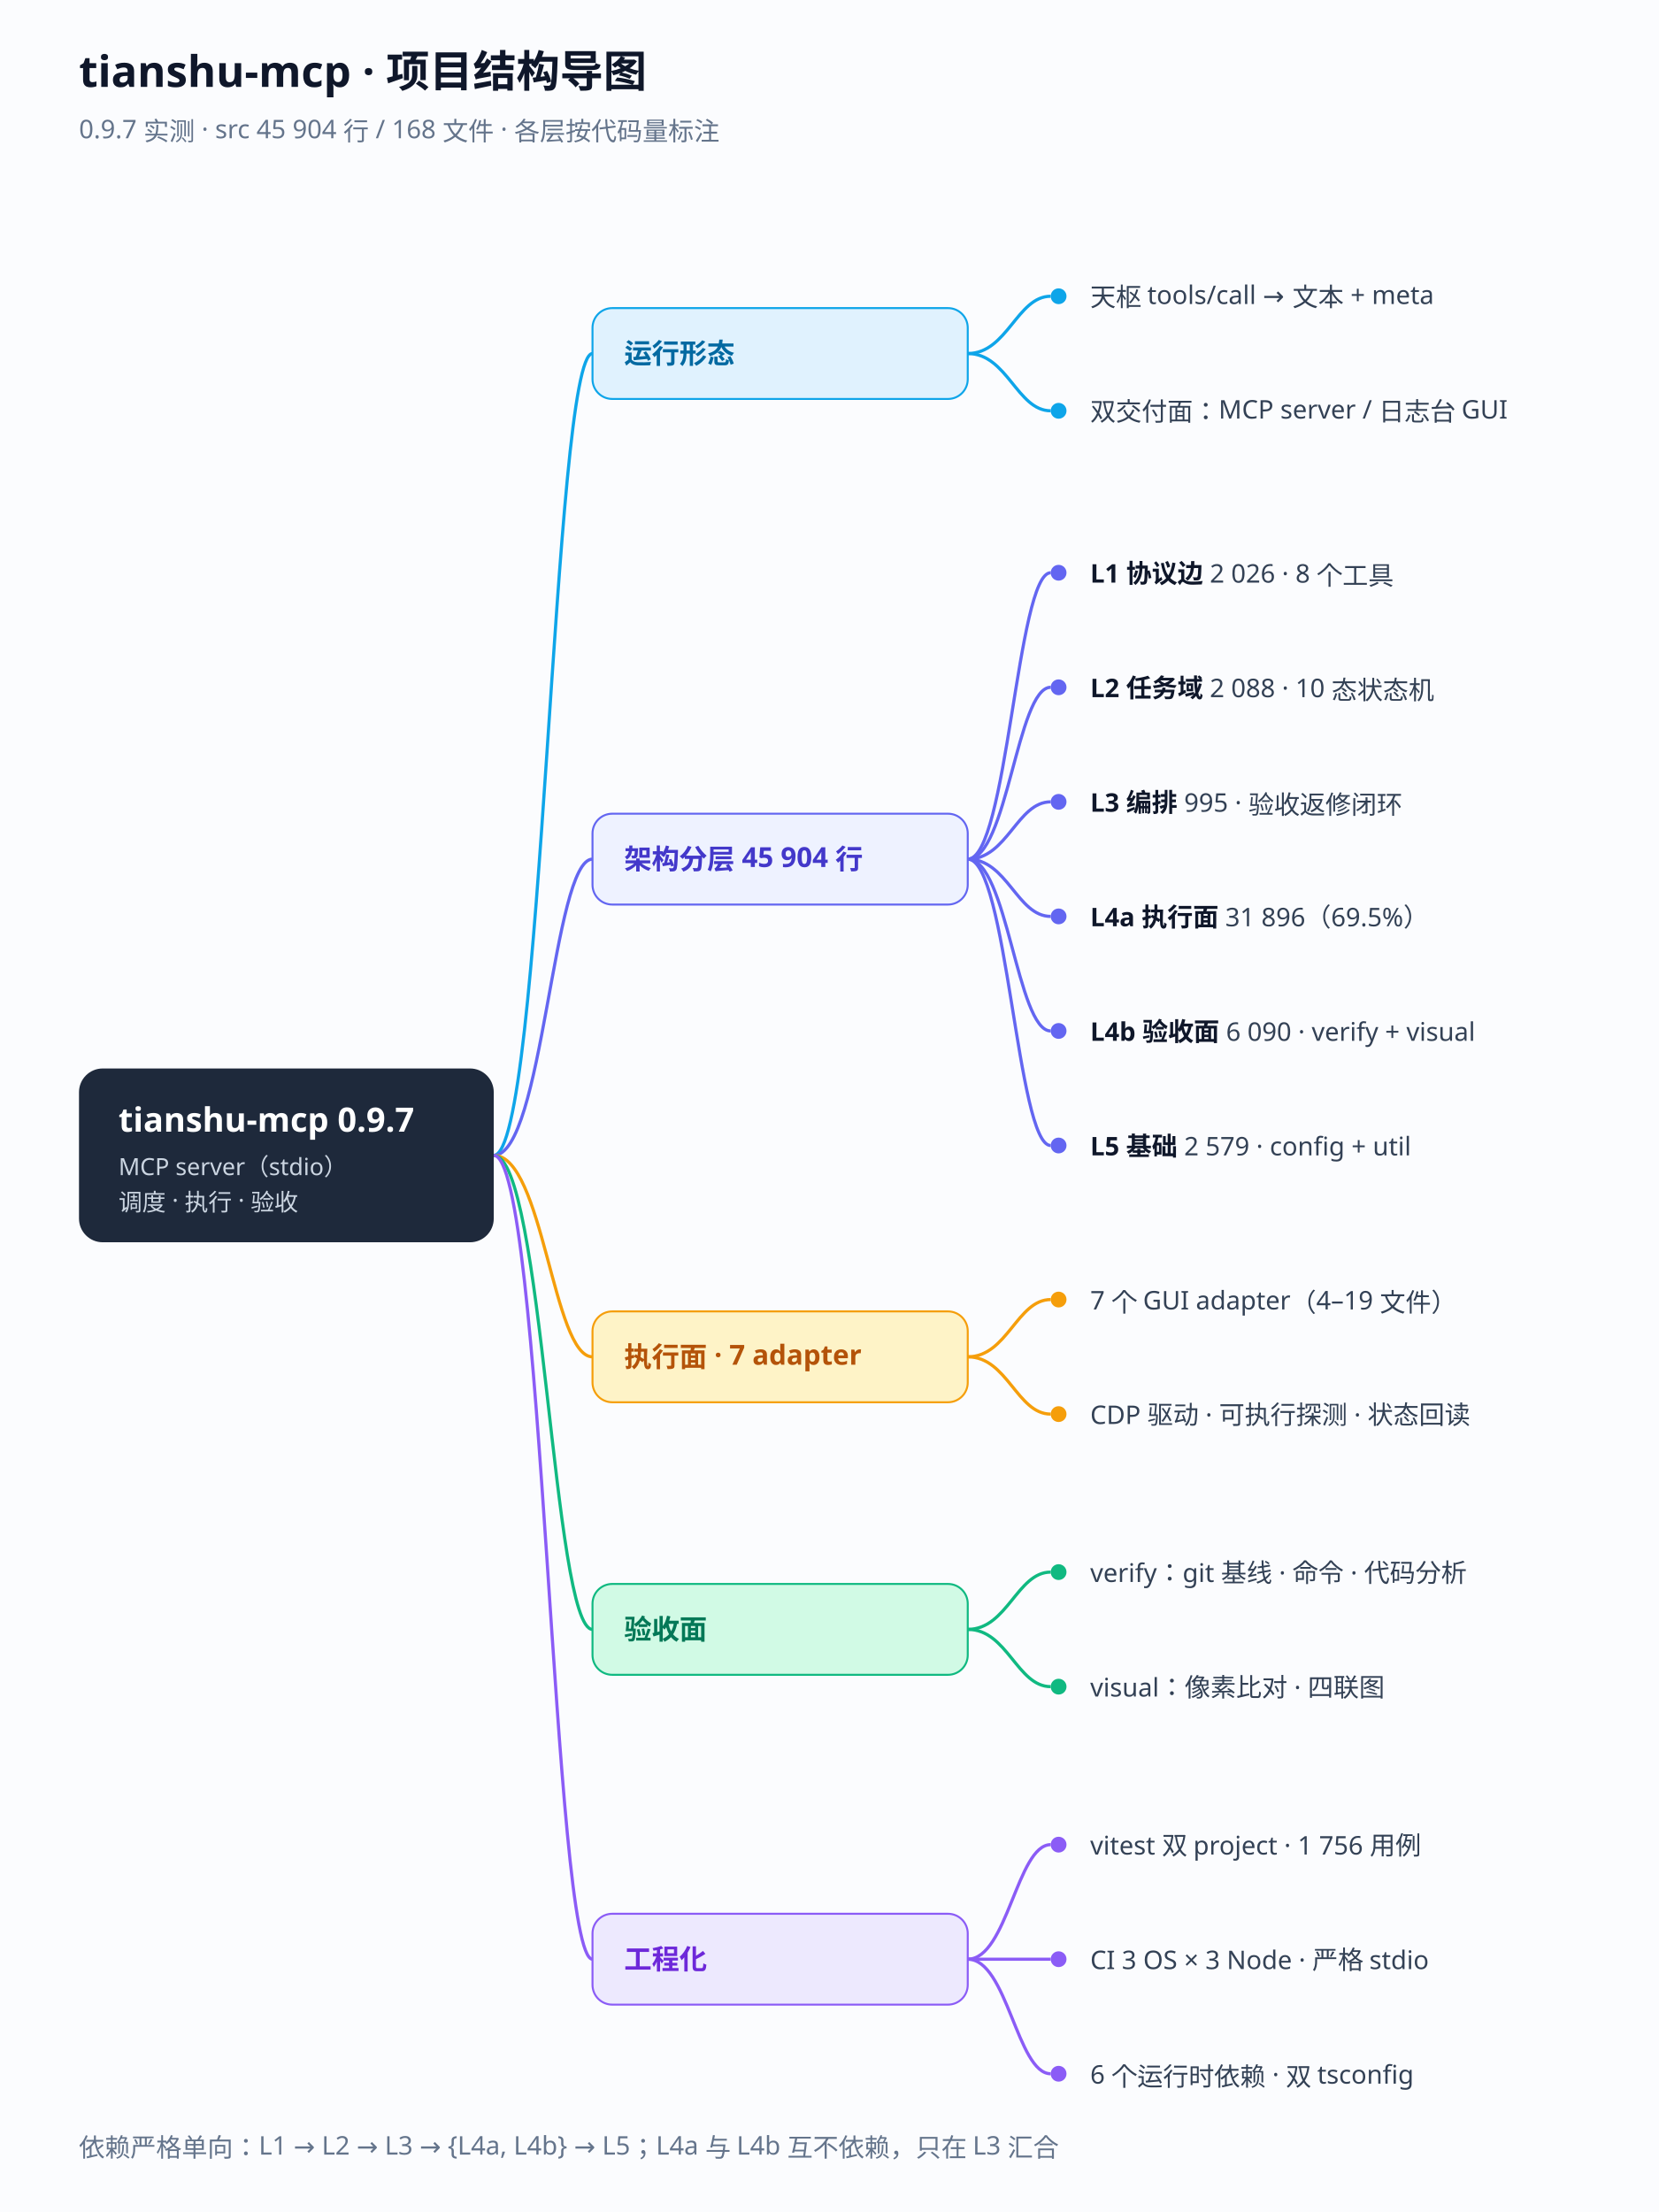
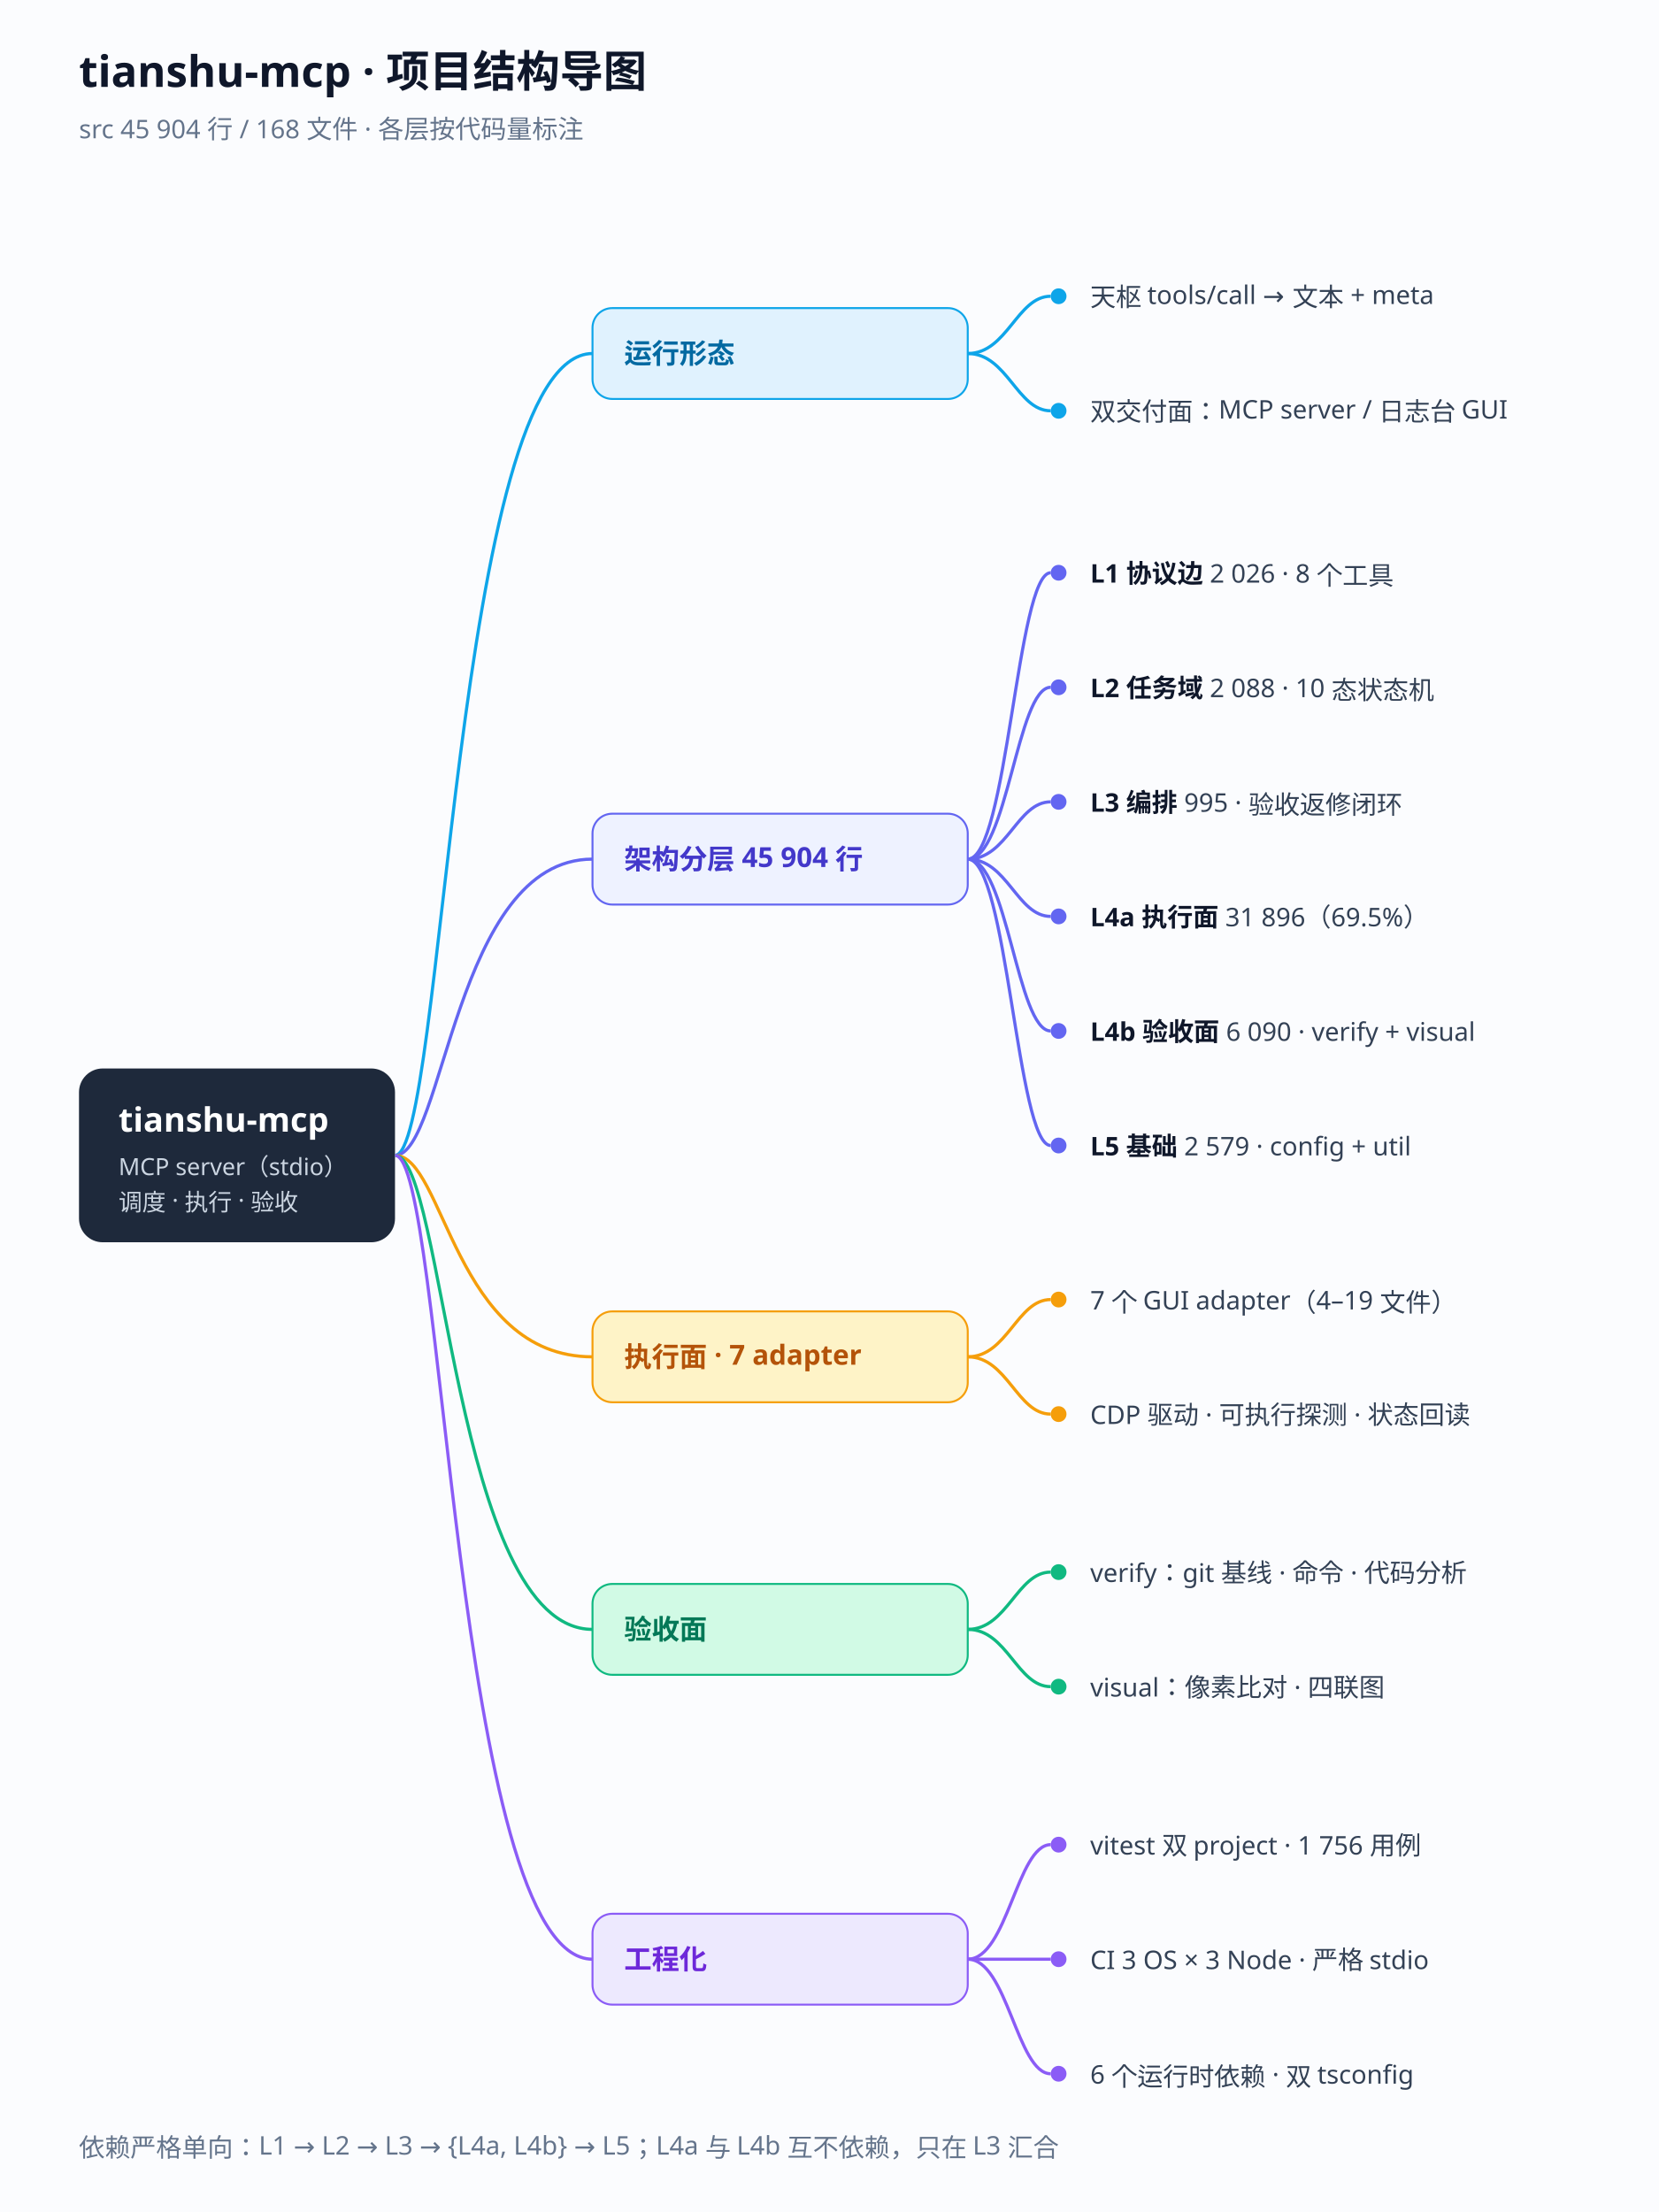
<svg xmlns="http://www.w3.org/2000/svg" width="840" height="1120" viewBox="0 0 840 1120" role="img" aria-label="tianshu-mcp 项目结构导图">
  <defs>
    <style>
      .bg { fill: #fbfcfe; }
      .title { font: 600 22px "Segoe UI", "Microsoft YaHei", system-ui, sans-serif; fill: #0f172a; }
      .subtitle { font: 400 13px "Segoe UI", "Microsoft YaHei", system-ui, sans-serif; fill: #64748b; }
      .root { font: 600 17px "Segoe UI", "Microsoft YaHei", system-ui, sans-serif; fill: #ffffff; }
      .root-sub { font: 400 12px "Segoe UI", "Microsoft YaHei", system-ui, sans-serif; fill: #cbd5e1; }
      .branch { font: 600 14px "Segoe UI", "Microsoft YaHei", system-ui, sans-serif; }
      .leaf { font: 400 13px "Segoe UI", "Microsoft YaHei", system-ui, sans-serif; fill: #334155; }
      .leaf-key { font: 600 13px "Segoe UI", "Microsoft YaHei", system-ui, sans-serif; fill: #0f172a; }
      .edge { fill: none; stroke-width: 1.6; }
    </style>
  </defs>
  <rect class="bg" x="0" y="0" width="840" height="1120" />
  <text class="title" x="40" y="44">tianshu-mcp · 项目结构导图</text>
-   <text class="subtitle" x="40" y="70">0.9.7 实测 · src 45 904 行 / 168 文件 · 各层按代码量标注</text>
-   <rect x="40" y="541" width="210" height="88" rx="12" fill="#1e293b" />
-   <text class="root" x="60" y="573">tianshu-mcp 0.9.7</text>
+   <text class="subtitle" x="40" y="70">src 45 904 行 / 168 文件 · 各层按代码量标注</text>
+   <rect x="40" y="541" width="160" height="88" rx="12" fill="#1e293b" />
+   <text class="root" x="60" y="573">tianshu-mcp</text>
  <text class="root-sub" x="60" y="595">MCP server（stdio）</text>
  <text class="root-sub" x="60" y="613">调度 · 执行 · 验收</text>
-   <path class="edge" stroke="#0ea5e9" d="M250,585 C275,585 280,179 300,179" />
+   <path class="edge" stroke="#0ea5e9" d="M200,585 C225,585 230,179 300,179" />
  <rect x="300" y="156" width="190" height="46" rx="10" fill="#e0f2fe" stroke="#0ea5e9" />
  <text class="branch" fill="#0369a1" x="316" y="184">运行形态</text>
  <path class="edge" stroke="#0ea5e9" d="M490,179 C510,179 515,150 532,150" />
  <path class="edge" stroke="#0ea5e9" d="M490,179 C510,179 515,208 532,208" />
  <circle cx="536" cy="150" r="4" fill="#0ea5e9" />
  <circle cx="536" cy="208" r="4" fill="#0ea5e9" />
  <text class="leaf" x="552" y="155">天枢 tools/call → 文本 + meta</text>
  <text class="leaf" x="552" y="213">双交付面：MCP server / 日志台 GUI</text>
-   <path class="edge" stroke="#6366f1" d="M250,585 C275,585 280,435 300,435" />
+   <path class="edge" stroke="#6366f1" d="M200,585 C225,585 230,435 300,435" />
  <rect x="300" y="412" width="190" height="46" rx="10" fill="#eef2ff" stroke="#6366f1" />
  <text class="branch" fill="#4338ca" x="316" y="440">架构分层 45 904 行</text>
  <path class="edge" stroke="#6366f1" d="M490,435 C510,435 515,290 532,290" />
  <path class="edge" stroke="#6366f1" d="M490,435 C510,435 515,348 532,348" />
  <path class="edge" stroke="#6366f1" d="M490,435 C510,435 515,406 532,406" />
  <path class="edge" stroke="#6366f1" d="M490,435 C510,435 515,464 532,464" />
  <path class="edge" stroke="#6366f1" d="M490,435 C510,435 515,522 532,522" />
  <path class="edge" stroke="#6366f1" d="M490,435 C510,435 515,580 532,580" />
  <circle cx="536" cy="290" r="4" fill="#6366f1" />
  <circle cx="536" cy="348" r="4" fill="#6366f1" />
  <circle cx="536" cy="406" r="4" fill="#6366f1" />
  <circle cx="536" cy="464" r="4" fill="#6366f1" />
  <circle cx="536" cy="522" r="4" fill="#6366f1" />
  <circle cx="536" cy="580" r="4" fill="#6366f1" />
  <text class="leaf" x="552" y="295">
    <tspan class="leaf-key">L1 协议边</tspan> 2 026 · 8 个工具</text>
  <text class="leaf" x="552" y="353">
    <tspan class="leaf-key">L2 任务域</tspan> 2 088 · 10 态状态机</text>
  <text class="leaf" x="552" y="411">
    <tspan class="leaf-key">L3 编排</tspan> 995 · 验收返修闭环</text>
  <text class="leaf" x="552" y="469">
    <tspan class="leaf-key">L4a 执行面</tspan> 31 896（69.5%）</text>
  <text class="leaf" x="552" y="527">
    <tspan class="leaf-key">L4b 验收面</tspan> 6 090 · verify + visual</text>
  <text class="leaf" x="552" y="585">
    <tspan class="leaf-key">L5 基础</tspan> 2 579 · config + util</text>
-   <path class="edge" stroke="#f59e0b" d="M250,585 C275,585 280,687 300,687" />
+   <path class="edge" stroke="#f59e0b" d="M200,585 C225,585 230,687 300,687" />
  <rect x="300" y="664" width="190" height="46" rx="10" fill="#fef3c7" stroke="#f59e0b" />
  <text class="branch" fill="#b45309" x="316" y="692">执行面 · 7 adapter</text>
  <path class="edge" stroke="#f59e0b" d="M490,687 C510,687 515,658 532,658" />
  <path class="edge" stroke="#f59e0b" d="M490,687 C510,687 515,716 532,716" />
  <circle cx="536" cy="658" r="4" fill="#f59e0b" />
  <circle cx="536" cy="716" r="4" fill="#f59e0b" />
  <text class="leaf" x="552" y="663">7 个 GUI adapter（4–19 文件）</text>
  <text class="leaf" x="552" y="721">CDP 驱动 · 可执行探测 · 状态回读</text>
-   <path class="edge" stroke="#10b981" d="M250,585 C275,585 280,825 300,825" />
+   <path class="edge" stroke="#10b981" d="M200,585 C225,585 230,825 300,825" />
  <rect x="300" y="802" width="190" height="46" rx="10" fill="#d1fae5" stroke="#10b981" />
  <text class="branch" fill="#047857" x="316" y="830">验收面</text>
  <path class="edge" stroke="#10b981" d="M490,825 C510,825 515,796 532,796" />
  <path class="edge" stroke="#10b981" d="M490,825 C510,825 515,854 532,854" />
  <circle cx="536" cy="796" r="4" fill="#10b981" />
  <circle cx="536" cy="854" r="4" fill="#10b981" />
  <text class="leaf" x="552" y="801">verify：git 基线 · 命令 · 代码分析</text>
  <text class="leaf" x="552" y="859">visual：像素比对 · 四联图</text>
-   <path class="edge" stroke="#8b5cf6" d="M250,585 C275,585 280,992 300,992" />
+   <path class="edge" stroke="#8b5cf6" d="M200,585 C225,585 230,992 300,992" />
  <rect x="300" y="969" width="190" height="46" rx="10" fill="#ede9fe" stroke="#8b5cf6" />
  <text class="branch" fill="#6d28d9" x="316" y="997">工程化</text>
  <path class="edge" stroke="#8b5cf6" d="M490,992 C510,992 515,934 532,934" />
  <path class="edge" stroke="#8b5cf6" d="M490,992 C510,992 515,992 532,992" />
  <path class="edge" stroke="#8b5cf6" d="M490,992 C510,992 515,1050 532,1050" />
  <circle cx="536" cy="934" r="4" fill="#8b5cf6" />
  <circle cx="536" cy="992" r="4" fill="#8b5cf6" />
  <circle cx="536" cy="1050" r="4" fill="#8b5cf6" />
  <text class="leaf" x="552" y="939">vitest 双 project · 1 756 用例</text>
  <text class="leaf" x="552" y="997">CI 3 OS × 3 Node · 严格 stdio</text>
  <text class="leaf" x="552" y="1055">6 个运行时依赖 · 双 tsconfig</text>
  <text class="subtitle" x="40" y="1092">依赖严格单向：L1 → L2 → L3 → {L4a, L4b} → L5；L4a 与 L4b 互不依赖，只在 L3 汇合</text>
</svg>
